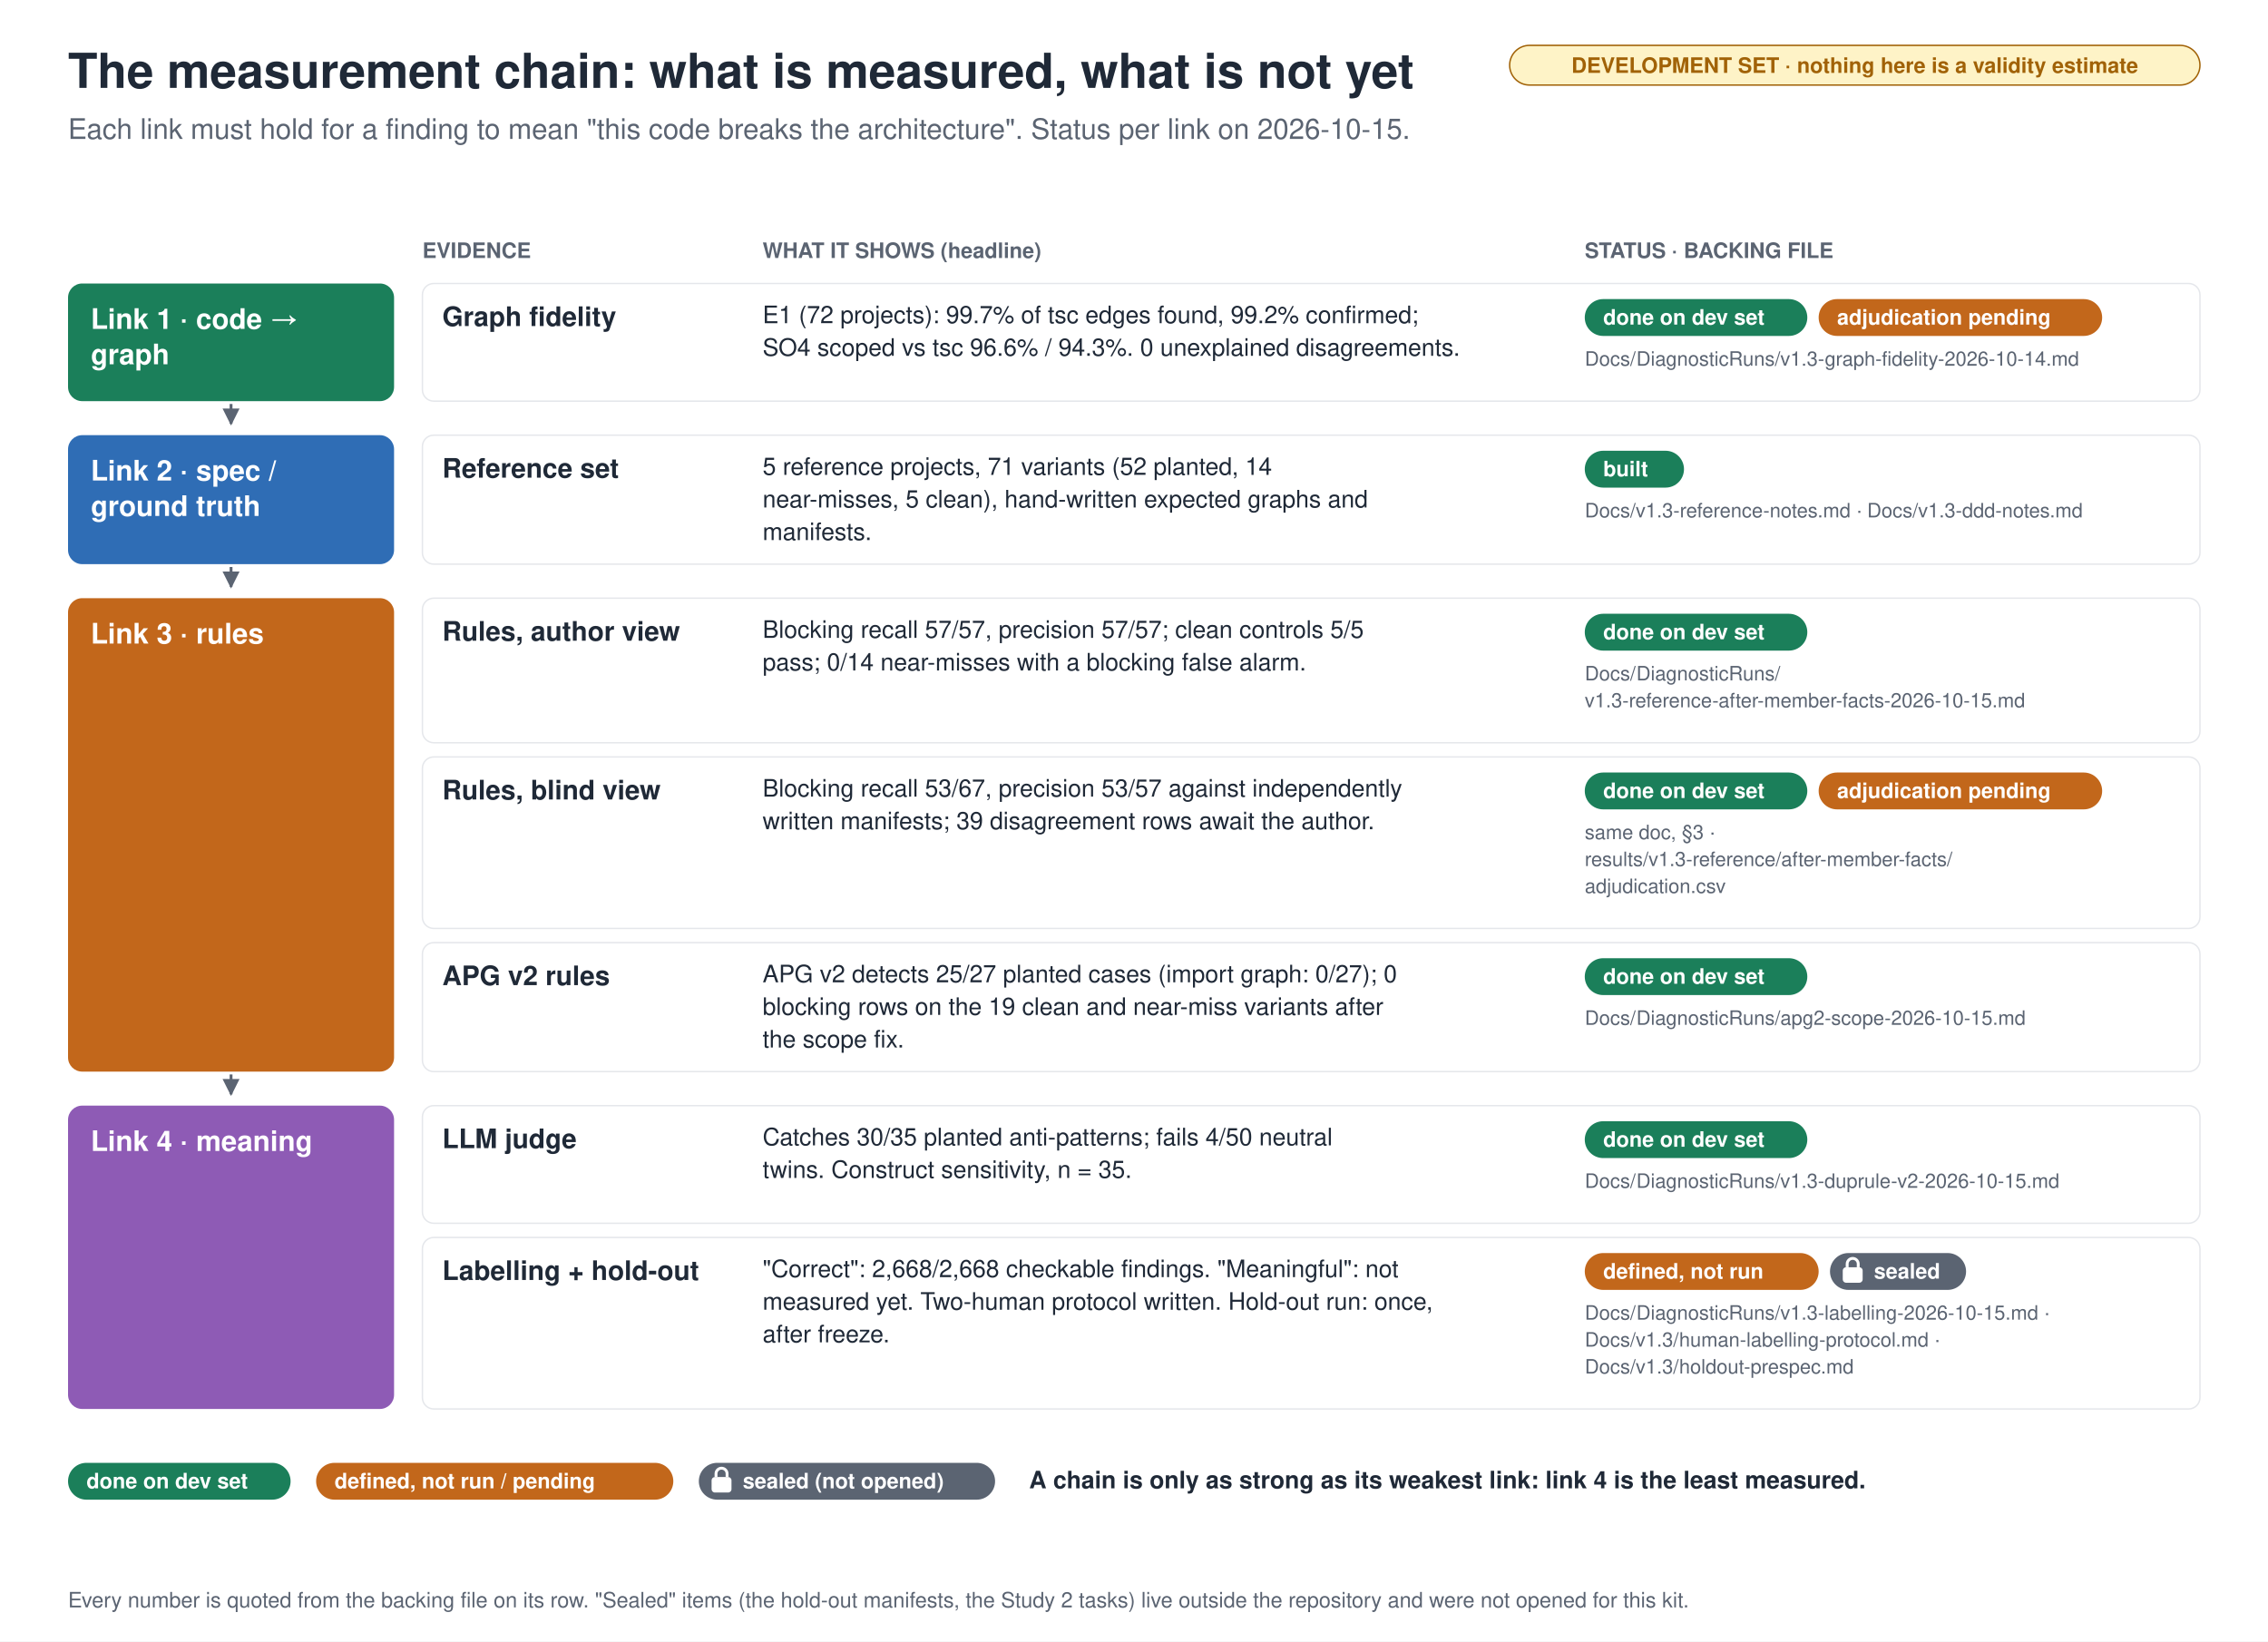
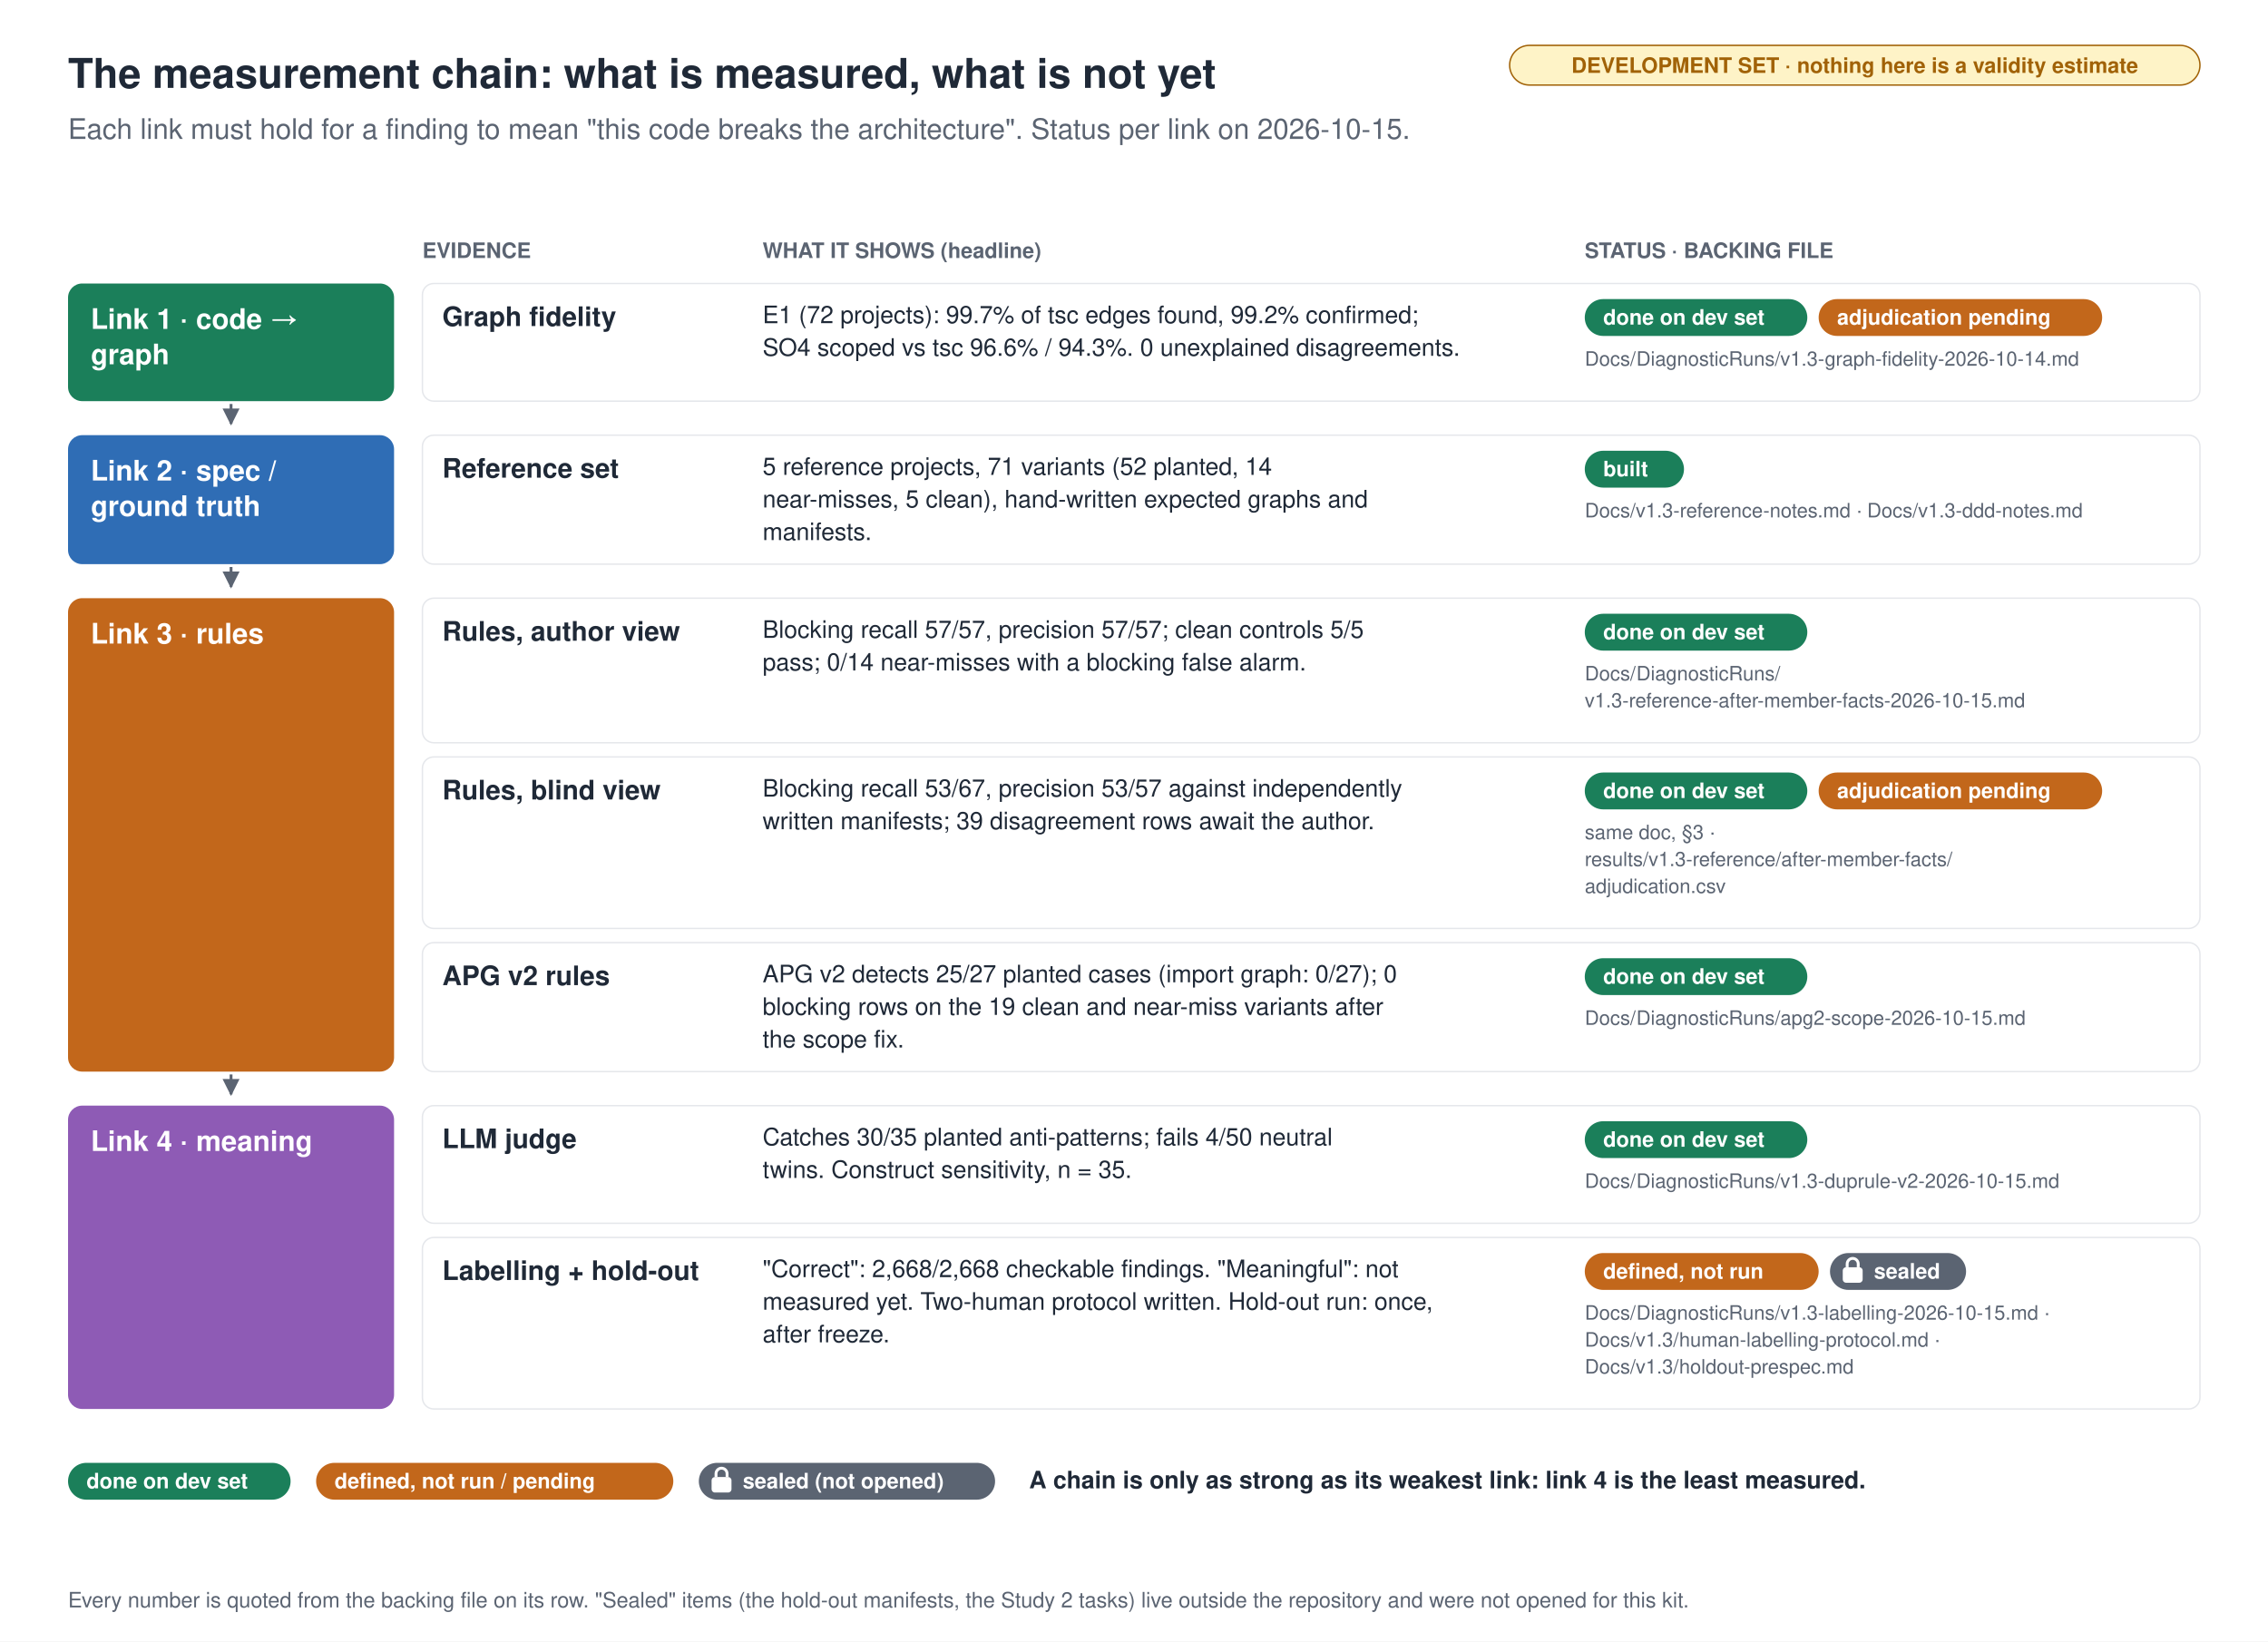
<svg xmlns="http://www.w3.org/2000/svg" width="1600" height="1158" viewBox="0 0 1600 1158">
  <defs>
    <marker id="arr" viewBox="0 0 10 10" refX="9" refY="5" markerUnits="userSpaceOnUse" markerWidth="12" markerHeight="12" orient="auto-start-reverse">
      <path d="M0,0 L10,5 L0,10 z" fill="#1F2937" />
    </marker>
    <marker id="arrM" viewBox="0 0 10 10" refX="9" refY="5" markerUnits="userSpaceOnUse" markerWidth="12" markerHeight="12" orient="auto-start-reverse">
      <path d="M0,0 L10,5 L0,10 z" fill="#5B6472" />
    </marker>
    <marker id="arrR" viewBox="0 0 10 10" refX="9" refY="5" markerUnits="userSpaceOnUse" markerWidth="12" markerHeight="12" orient="auto-start-reverse">
      <path d="M0,0 L10,5 L0,10 z" fill="#C62828" />
    </marker>
  </defs>
  <rect x="0" y="0" width="1600" height="1158" rx="0" fill="#FFFFFF" stroke="none" stroke-width="1" />
-   <text x="48" y="62" font-family="'Helvetica Neue', Helvetica, Arial, sans-serif" font-size="34" font-weight="700" fill="#1F2937" text-anchor="start">The measurement chain: what is measured, what is not yet</text>
+   <text x="48" y="62" font-family="'Helvetica Neue', Helvetica, Arial, sans-serif" font-size="29" font-weight="700" fill="#1F2937" text-anchor="start">The measurement chain: what is measured, what is not yet</text>
  <text x="48" y="98" font-family="'Helvetica Neue', Helvetica, Arial, sans-serif" font-size="20" font-weight="400" fill="#5B6472" text-anchor="start">Each link must hold for a finding to mean "this code breaks the architecture". Status per link on 2026-10-15.</text>
  <rect x="1065" y="32" width="487" height="28" rx="14" fill="#FEF3C7" stroke="#A16207" stroke-width="1" />
  <text x="1308.5" y="51.4" font-family="'Helvetica Neue', Helvetica, Arial, sans-serif" font-size="15" font-weight="600" fill="#A16207" text-anchor="middle">DEVELOPMENT SET · nothing here is a validity estimate</text>
  <text x="298" y="182" font-family="'Helvetica Neue', Helvetica, Arial, sans-serif" font-size="15" font-weight="700" fill="#5B6472" text-anchor="start">EVIDENCE</text>
  <text x="538" y="182" font-family="'Helvetica Neue', Helvetica, Arial, sans-serif" font-size="15" font-weight="700" fill="#5B6472" text-anchor="start">WHAT IT SHOWS (headline)</text>
  <text x="1118" y="182" font-family="'Helvetica Neue', Helvetica, Arial, sans-serif" font-size="15" font-weight="700" fill="#5B6472" text-anchor="start">STATUS · BACKING FILE</text>
  <rect x="298" y="200" width="1254" height="83" rx="8" fill="#FFFFFF" stroke="#E5E7EB" stroke-width="1" />
  <text x="312" y="230" font-family="'Helvetica Neue', Helvetica, Arial, sans-serif" font-size="19" font-weight="700" fill="#1F2937" text-anchor="start">Graph fidelity</text>
  <text x="538" y="228" font-family="'Helvetica Neue', Helvetica, Arial, sans-serif" font-size="17" font-weight="400" fill="#1F2937" text-anchor="start">E1 (72 projects): 99.7% of tsc edges found, 99.2% confirmed;</text>
  <text x="538" y="251" font-family="'Helvetica Neue', Helvetica, Arial, sans-serif" font-size="17" font-weight="400" fill="#1F2937" text-anchor="start">SO4 scoped vs tsc 96.6% / 94.3%. 0 unexplained disagreements.</text>
  <rect x="1118" y="211" width="157" height="26" rx="13" fill="#1B7F5A" stroke="none" stroke-width="1" />
  <text x="1131" y="229" font-family="'Helvetica Neue', Helvetica, Arial, sans-serif" font-size="15" font-weight="700" fill="#FFFFFF" text-anchor="start">done on dev set</text>
  <rect x="1283" y="211" width="200" height="26" rx="13" fill="#C2671B" stroke="none" stroke-width="1" />
  <text x="1296" y="229" font-family="'Helvetica Neue', Helvetica, Arial, sans-serif" font-size="15" font-weight="700" fill="#FFFFFF" text-anchor="start">adjudication pending</text>
  <text x="1118" y="258" font-family="'Helvetica Neue', Helvetica, Arial, sans-serif" font-size="14" font-weight="400" fill="#5B6472" text-anchor="start">Docs/DiagnosticRuns/v1.3-graph-fidelity-2026-10-14.md</text>
  <rect x="48" y="200" width="230" height="83" rx="10" fill="#1B7F5A" stroke="none" stroke-width="1" />
  <text x="64" y="232" font-family="'Helvetica Neue', Helvetica, Arial, sans-serif" font-size="20" font-weight="700" fill="#FFFFFF" text-anchor="start">Link 1 · code →</text>
  <text x="64" y="257" font-family="'Helvetica Neue', Helvetica, Arial, sans-serif" font-size="20" font-weight="700" fill="#FFFFFF" text-anchor="start">graph</text>
  <line x1="163" y1="285" x2="163" y2="299" stroke="#5B6472" stroke-width="2" marker-end="url(#arrM)" />
  <rect x="298" y="307" width="1254" height="91" rx="8" fill="#FFFFFF" stroke="#E5E7EB" stroke-width="1" />
  <text x="312" y="337" font-family="'Helvetica Neue', Helvetica, Arial, sans-serif" font-size="19" font-weight="700" fill="#1F2937" text-anchor="start">Reference set</text>
  <text x="538" y="335" font-family="'Helvetica Neue', Helvetica, Arial, sans-serif" font-size="17" font-weight="400" fill="#1F2937" text-anchor="start">5 reference projects, 71 variants (52 planted, 14</text>
  <text x="538" y="358" font-family="'Helvetica Neue', Helvetica, Arial, sans-serif" font-size="17" font-weight="400" fill="#1F2937" text-anchor="start">near-misses, 5 clean), hand-written expected graphs and</text>
  <text x="538" y="381" font-family="'Helvetica Neue', Helvetica, Arial, sans-serif" font-size="17" font-weight="400" fill="#1F2937" text-anchor="start">manifests.</text>
  <rect x="1118" y="318" width="70" height="26" rx="13" fill="#1B7F5A" stroke="none" stroke-width="1" />
  <text x="1131" y="336" font-family="'Helvetica Neue', Helvetica, Arial, sans-serif" font-size="15" font-weight="700" fill="#FFFFFF" text-anchor="start">built</text>
  <text x="1118" y="365" font-family="'Helvetica Neue', Helvetica, Arial, sans-serif" font-size="14" font-weight="400" fill="#5B6472" text-anchor="start">Docs/v1.3-reference-notes.md · Docs/v1.3-ddd-notes.md</text>
  <rect x="48" y="307" width="230" height="91" rx="10" fill="#2F6DB5" stroke="none" stroke-width="1" />
  <text x="64" y="339" font-family="'Helvetica Neue', Helvetica, Arial, sans-serif" font-size="20" font-weight="700" fill="#FFFFFF" text-anchor="start">Link 2 · spec /</text>
  <text x="64" y="364" font-family="'Helvetica Neue', Helvetica, Arial, sans-serif" font-size="20" font-weight="700" fill="#FFFFFF" text-anchor="start">ground truth</text>
  <line x1="163" y1="400" x2="163" y2="414" stroke="#5B6472" stroke-width="2" marker-end="url(#arrM)" />
  <rect x="298" y="422" width="1254" height="102" rx="8" fill="#FFFFFF" stroke="#E5E7EB" stroke-width="1" />
  <text x="312" y="452" font-family="'Helvetica Neue', Helvetica, Arial, sans-serif" font-size="19" font-weight="700" fill="#1F2937" text-anchor="start">Rules, author view</text>
  <text x="538" y="450" font-family="'Helvetica Neue', Helvetica, Arial, sans-serif" font-size="17" font-weight="400" fill="#1F2937" text-anchor="start">Blocking recall 57/57, precision 57/57; clean controls 5/5</text>
  <text x="538" y="473" font-family="'Helvetica Neue', Helvetica, Arial, sans-serif" font-size="17" font-weight="400" fill="#1F2937" text-anchor="start">pass; 0/14 near-misses with a blocking false alarm.</text>
  <rect x="1118" y="433" width="157" height="26" rx="13" fill="#1B7F5A" stroke="none" stroke-width="1" />
  <text x="1131" y="451" font-family="'Helvetica Neue', Helvetica, Arial, sans-serif" font-size="15" font-weight="700" fill="#FFFFFF" text-anchor="start">done on dev set</text>
  <text x="1118" y="480" font-family="'Helvetica Neue', Helvetica, Arial, sans-serif" font-size="14" font-weight="400" fill="#5B6472" text-anchor="start">Docs/DiagnosticRuns/</text>
  <text x="1118" y="499" font-family="'Helvetica Neue', Helvetica, Arial, sans-serif" font-size="14" font-weight="400" fill="#5B6472" text-anchor="start">v1.3-reference-after-member-facts-2026-10-15.md</text>
  <rect x="298" y="534" width="1254" height="121" rx="8" fill="#FFFFFF" stroke="#E5E7EB" stroke-width="1" />
  <text x="312" y="564" font-family="'Helvetica Neue', Helvetica, Arial, sans-serif" font-size="19" font-weight="700" fill="#1F2937" text-anchor="start">Rules, blind view</text>
  <text x="538" y="562" font-family="'Helvetica Neue', Helvetica, Arial, sans-serif" font-size="17" font-weight="400" fill="#1F2937" text-anchor="start">Blocking recall 53/67, precision 53/57 against independently</text>
  <text x="538" y="585" font-family="'Helvetica Neue', Helvetica, Arial, sans-serif" font-size="17" font-weight="400" fill="#1F2937" text-anchor="start">written manifests; 39 disagreement rows await the author.</text>
  <rect x="1118" y="545" width="157" height="26" rx="13" fill="#1B7F5A" stroke="none" stroke-width="1" />
  <text x="1131" y="563" font-family="'Helvetica Neue', Helvetica, Arial, sans-serif" font-size="15" font-weight="700" fill="#FFFFFF" text-anchor="start">done on dev set</text>
  <rect x="1283" y="545" width="200" height="26" rx="13" fill="#C2671B" stroke="none" stroke-width="1" />
  <text x="1296" y="563" font-family="'Helvetica Neue', Helvetica, Arial, sans-serif" font-size="15" font-weight="700" fill="#FFFFFF" text-anchor="start">adjudication pending</text>
  <text x="1118" y="592" font-family="'Helvetica Neue', Helvetica, Arial, sans-serif" font-size="14" font-weight="400" fill="#5B6472" text-anchor="start">same doc, §3 ·</text>
  <text x="1118" y="611" font-family="'Helvetica Neue', Helvetica, Arial, sans-serif" font-size="14" font-weight="400" fill="#5B6472" text-anchor="start">results/v1.3-reference/after-member-facts/</text>
  <text x="1118" y="630" font-family="'Helvetica Neue', Helvetica, Arial, sans-serif" font-size="14" font-weight="400" fill="#5B6472" text-anchor="start">adjudication.csv</text>
  <rect x="298" y="665" width="1254" height="91" rx="8" fill="#FFFFFF" stroke="#E5E7EB" stroke-width="1" />
  <text x="312" y="695" font-family="'Helvetica Neue', Helvetica, Arial, sans-serif" font-size="19" font-weight="700" fill="#1F2937" text-anchor="start">APG v2 rules</text>
  <text x="538" y="693" font-family="'Helvetica Neue', Helvetica, Arial, sans-serif" font-size="17" font-weight="400" fill="#1F2937" text-anchor="start">APG v2 detects 25/27 planted cases (import graph: 0/27); 0</text>
  <text x="538" y="716" font-family="'Helvetica Neue', Helvetica, Arial, sans-serif" font-size="17" font-weight="400" fill="#1F2937" text-anchor="start">blocking rows on the 19 clean and near-miss variants after</text>
  <text x="538" y="739" font-family="'Helvetica Neue', Helvetica, Arial, sans-serif" font-size="17" font-weight="400" fill="#1F2937" text-anchor="start">the scope fix.</text>
  <rect x="1118" y="676" width="157" height="26" rx="13" fill="#1B7F5A" stroke="none" stroke-width="1" />
  <text x="1131" y="694" font-family="'Helvetica Neue', Helvetica, Arial, sans-serif" font-size="15" font-weight="700" fill="#FFFFFF" text-anchor="start">done on dev set</text>
  <text x="1118" y="723" font-family="'Helvetica Neue', Helvetica, Arial, sans-serif" font-size="14" font-weight="400" fill="#5B6472" text-anchor="start">Docs/DiagnosticRuns/apg2-scope-2026-10-15.md</text>
  <rect x="48" y="422" width="230" height="334" rx="10" fill="#C2671B" stroke="none" stroke-width="1" />
  <text x="64" y="454" font-family="'Helvetica Neue', Helvetica, Arial, sans-serif" font-size="20" font-weight="700" fill="#FFFFFF" text-anchor="start">Link 3 · rules</text>
  <line x1="163" y1="758" x2="163" y2="772" stroke="#5B6472" stroke-width="2" marker-end="url(#arrM)" />
  <rect x="298" y="780" width="1254" height="83" rx="8" fill="#FFFFFF" stroke="#E5E7EB" stroke-width="1" />
  <text x="312" y="810" font-family="'Helvetica Neue', Helvetica, Arial, sans-serif" font-size="19" font-weight="700" fill="#1F2937" text-anchor="start">LLM judge</text>
  <text x="538" y="808" font-family="'Helvetica Neue', Helvetica, Arial, sans-serif" font-size="17" font-weight="400" fill="#1F2937" text-anchor="start">Catches 30/35 planted anti-patterns; fails 4/50 neutral</text>
  <text x="538" y="831" font-family="'Helvetica Neue', Helvetica, Arial, sans-serif" font-size="17" font-weight="400" fill="#1F2937" text-anchor="start">twins. Construct sensitivity, n = 35.</text>
  <rect x="1118" y="791" width="157" height="26" rx="13" fill="#1B7F5A" stroke="none" stroke-width="1" />
  <text x="1131" y="809" font-family="'Helvetica Neue', Helvetica, Arial, sans-serif" font-size="15" font-weight="700" fill="#FFFFFF" text-anchor="start">done on dev set</text>
  <text x="1118" y="838" font-family="'Helvetica Neue', Helvetica, Arial, sans-serif" font-size="14" font-weight="400" fill="#5B6472" text-anchor="start">Docs/DiagnosticRuns/v1.3-duprule-v2-2026-10-15.md</text>
  <rect x="298" y="873" width="1254" height="121" rx="8" fill="#FFFFFF" stroke="#E5E7EB" stroke-width="1" />
  <text x="312" y="903" font-family="'Helvetica Neue', Helvetica, Arial, sans-serif" font-size="19" font-weight="700" fill="#1F2937" text-anchor="start">Labelling + hold-out</text>
  <text x="538" y="901" font-family="'Helvetica Neue', Helvetica, Arial, sans-serif" font-size="17" font-weight="400" fill="#1F2937" text-anchor="start">"Correct": 2,668/2,668 checkable findings. "Meaningful": not</text>
  <text x="538" y="924" font-family="'Helvetica Neue', Helvetica, Arial, sans-serif" font-size="17" font-weight="400" fill="#1F2937" text-anchor="start">measured yet. Two-human protocol written. Hold-out run: once,</text>
  <text x="538" y="947" font-family="'Helvetica Neue', Helvetica, Arial, sans-serif" font-size="17" font-weight="400" fill="#1F2937" text-anchor="start">after freeze.</text>
  <rect x="1118" y="884" width="165" height="26" rx="13" fill="#C2671B" stroke="none" stroke-width="1" />
  <text x="1131" y="902" font-family="'Helvetica Neue', Helvetica, Arial, sans-serif" font-size="15" font-weight="700" fill="#FFFFFF" text-anchor="start">defined, not run</text>
  <rect x="1291" y="884" width="96" height="26" rx="13" fill="#5B6472" stroke="none" stroke-width="1" />
  <g transform="translate(1300,887) scale(0.78)">
    <rect x="0" y="9" width="18" height="14" rx="3" fill="#FFFFFF" />
    <path d="M4 9 V6 a5 5 0 0 1 10 0 V9" fill="none" stroke="#FFFFFF" stroke-width="2.6" />
  </g>
  <text x="1322" y="902" font-family="'Helvetica Neue', Helvetica, Arial, sans-serif" font-size="15" font-weight="700" fill="#FFFFFF" text-anchor="start">sealed</text>
  <text x="1118" y="931" font-family="'Helvetica Neue', Helvetica, Arial, sans-serif" font-size="14" font-weight="400" fill="#5B6472" text-anchor="start">Docs/DiagnosticRuns/v1.3-labelling-2026-10-15.md ·</text>
  <text x="1118" y="950" font-family="'Helvetica Neue', Helvetica, Arial, sans-serif" font-size="14" font-weight="400" fill="#5B6472" text-anchor="start">Docs/v1.3/human-labelling-protocol.md ·</text>
  <text x="1118" y="969" font-family="'Helvetica Neue', Helvetica, Arial, sans-serif" font-size="14" font-weight="400" fill="#5B6472" text-anchor="start">Docs/v1.3/holdout-prespec.md</text>
  <rect x="48" y="780" width="230" height="214" rx="10" fill="#8E5BB5" stroke="none" stroke-width="1" />
  <text x="64" y="812" font-family="'Helvetica Neue', Helvetica, Arial, sans-serif" font-size="20" font-weight="700" fill="#FFFFFF" text-anchor="start">Link 4 · meaning</text>
  <rect x="48" y="1032" width="157" height="26" rx="13" fill="#1B7F5A" stroke="none" stroke-width="1" />
  <text x="61" y="1050" font-family="'Helvetica Neue', Helvetica, Arial, sans-serif" font-size="15" font-weight="700" fill="#FFFFFF" text-anchor="start">done on dev set</text>
  <rect x="223" y="1032" width="252" height="26" rx="13" fill="#C2671B" stroke="none" stroke-width="1" />
  <text x="236" y="1050" font-family="'Helvetica Neue', Helvetica, Arial, sans-serif" font-size="15" font-weight="700" fill="#FFFFFF" text-anchor="start">defined, not run / pending</text>
  <rect x="493" y="1032" width="209" height="26" rx="13" fill="#5B6472" stroke="none" stroke-width="1" />
  <g transform="translate(502,1035) scale(0.78)">
    <rect x="0" y="9" width="18" height="14" rx="3" fill="#FFFFFF" />
    <path d="M4 9 V6 a5 5 0 0 1 10 0 V9" fill="none" stroke="#FFFFFF" stroke-width="2.6" />
  </g>
  <text x="524" y="1050" font-family="'Helvetica Neue', Helvetica, Arial, sans-serif" font-size="15" font-weight="700" fill="#FFFFFF" text-anchor="start">sealed (not opened)</text>
  <text x="726" y="1050" font-family="'Helvetica Neue', Helvetica, Arial, sans-serif" font-size="17" font-weight="600" fill="#1F2937" text-anchor="start">A chain is only as strong as its weakest link: link 4 is the least measured.</text>
  <text x="48" y="1134" font-family="'Helvetica Neue', Helvetica, Arial, sans-serif" font-size="15" font-weight="400" fill="#5B6472" text-anchor="start">Every number is quoted from the backing file on its row. "Sealed" items (the hold-out manifests, the Study 2 tasks) live outside the repository and were not opened for this kit.</text>
</svg>
